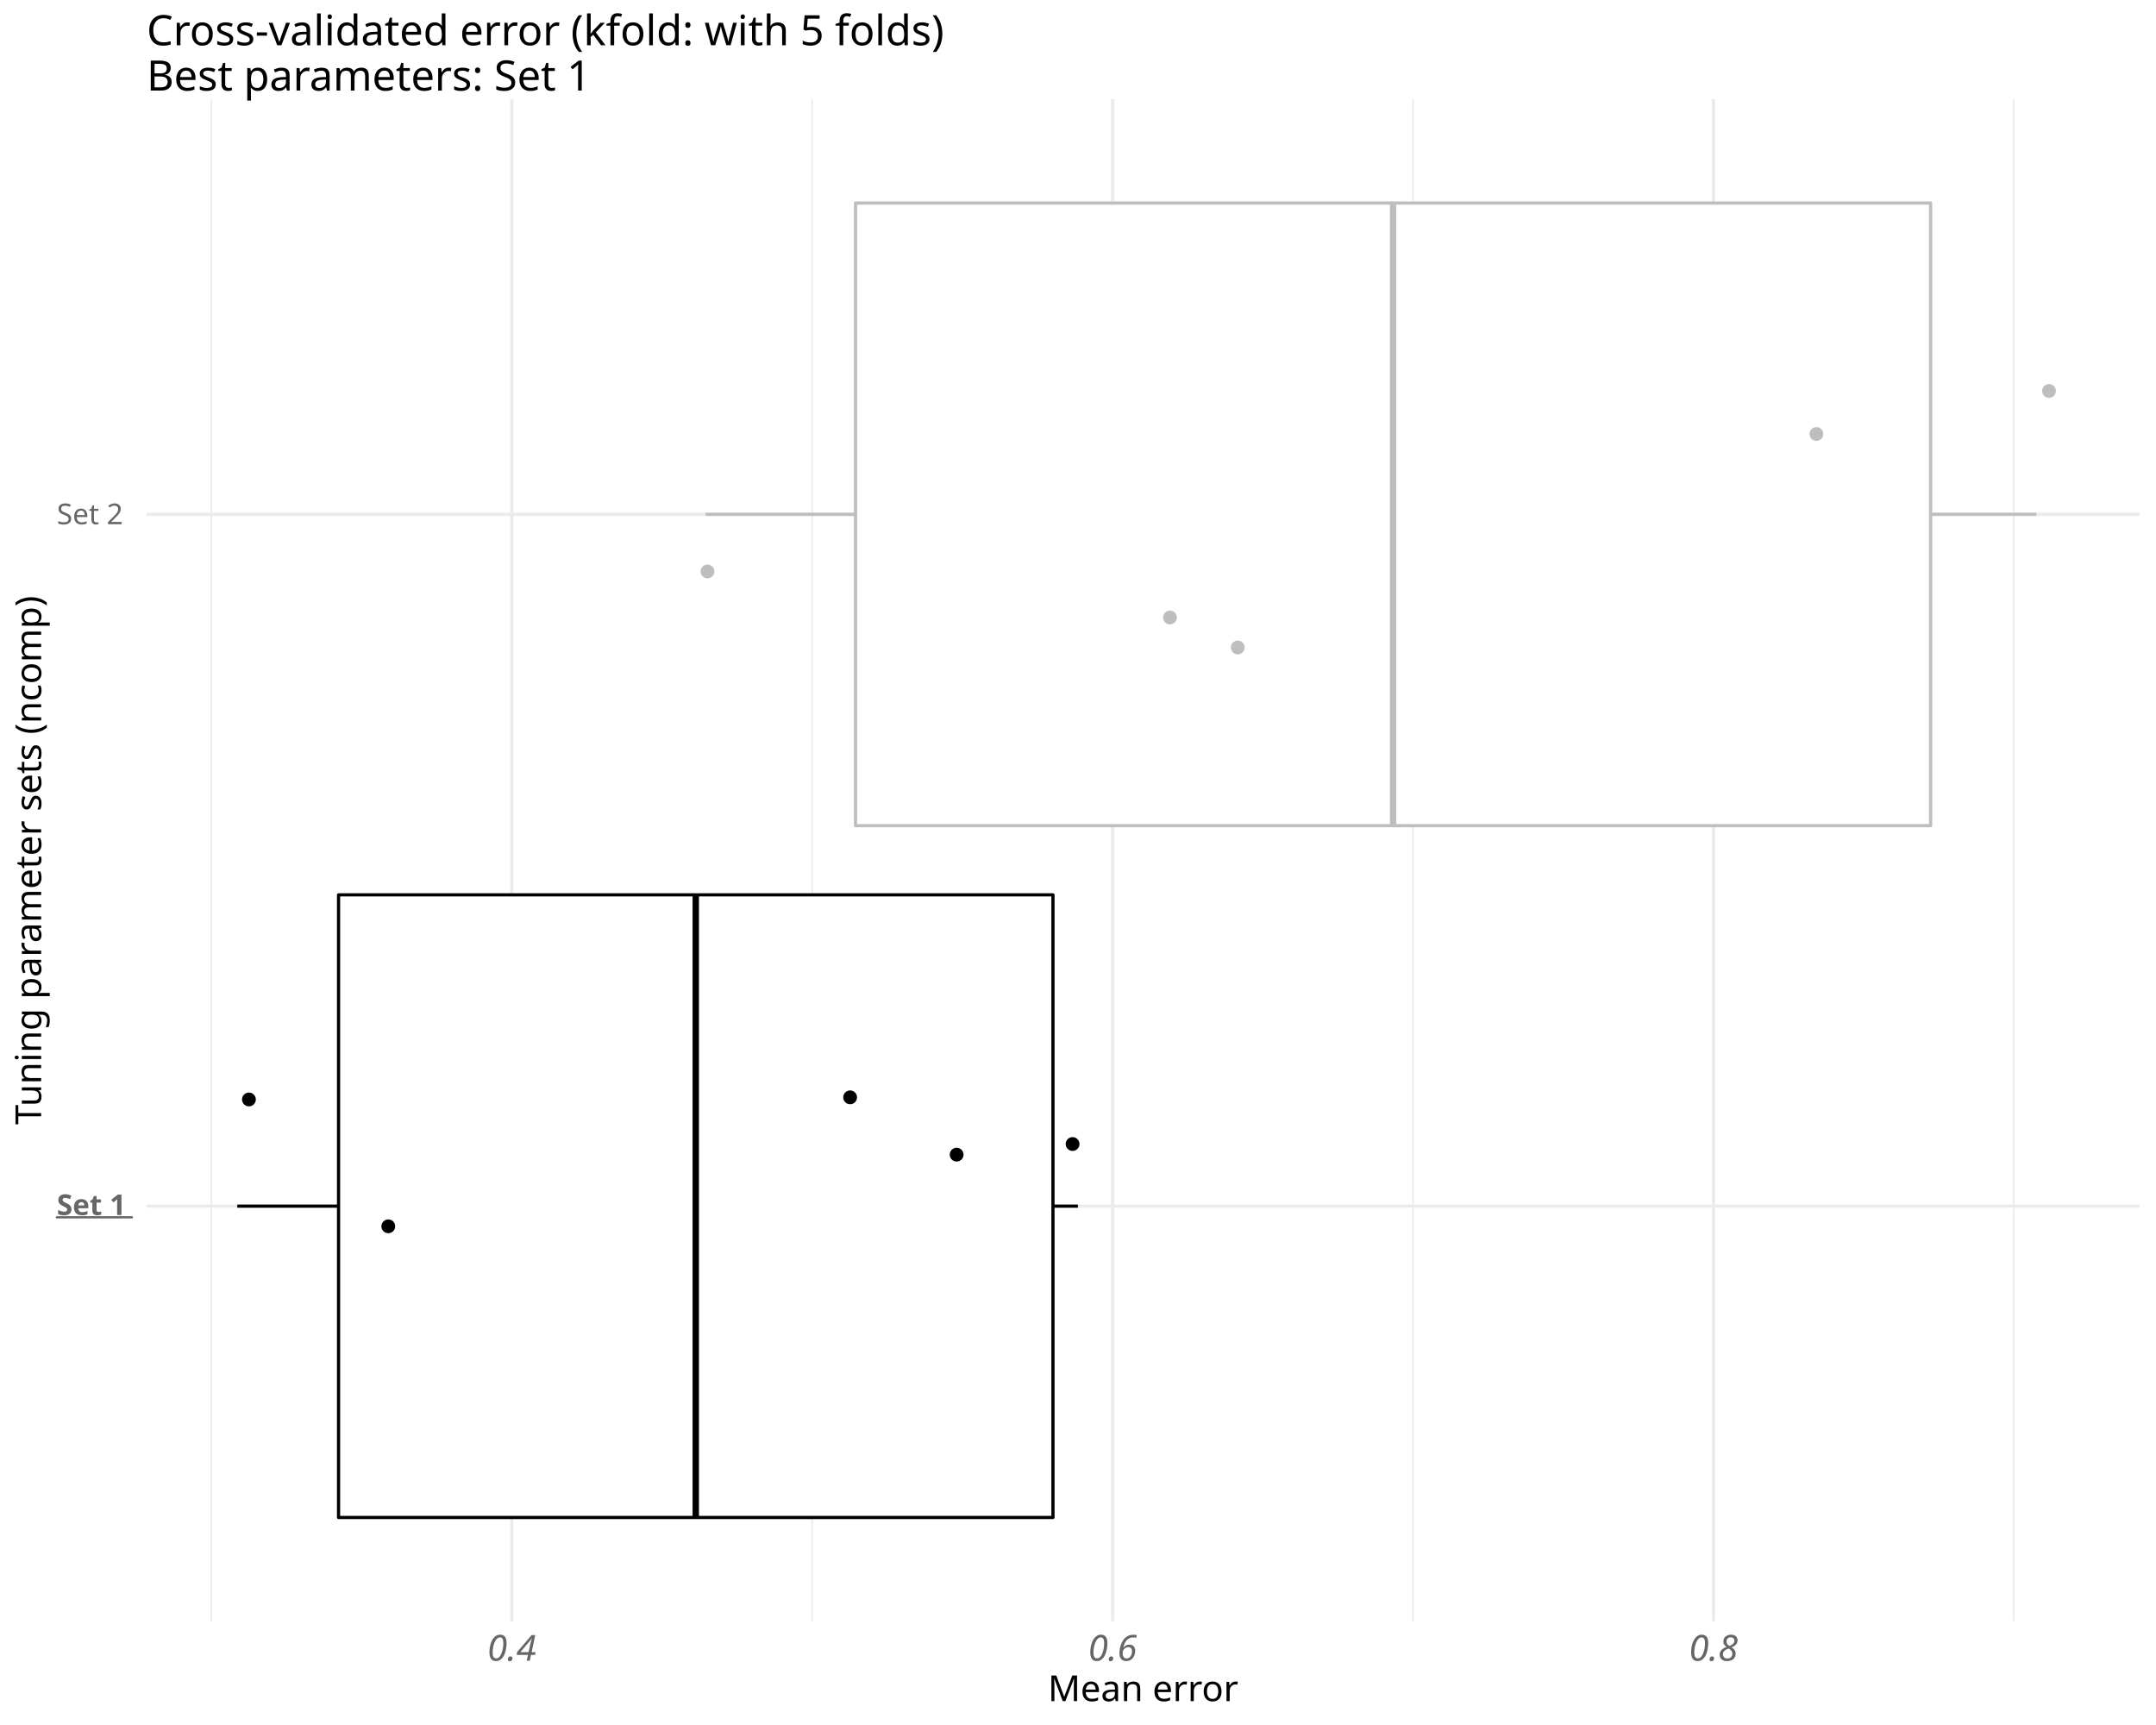
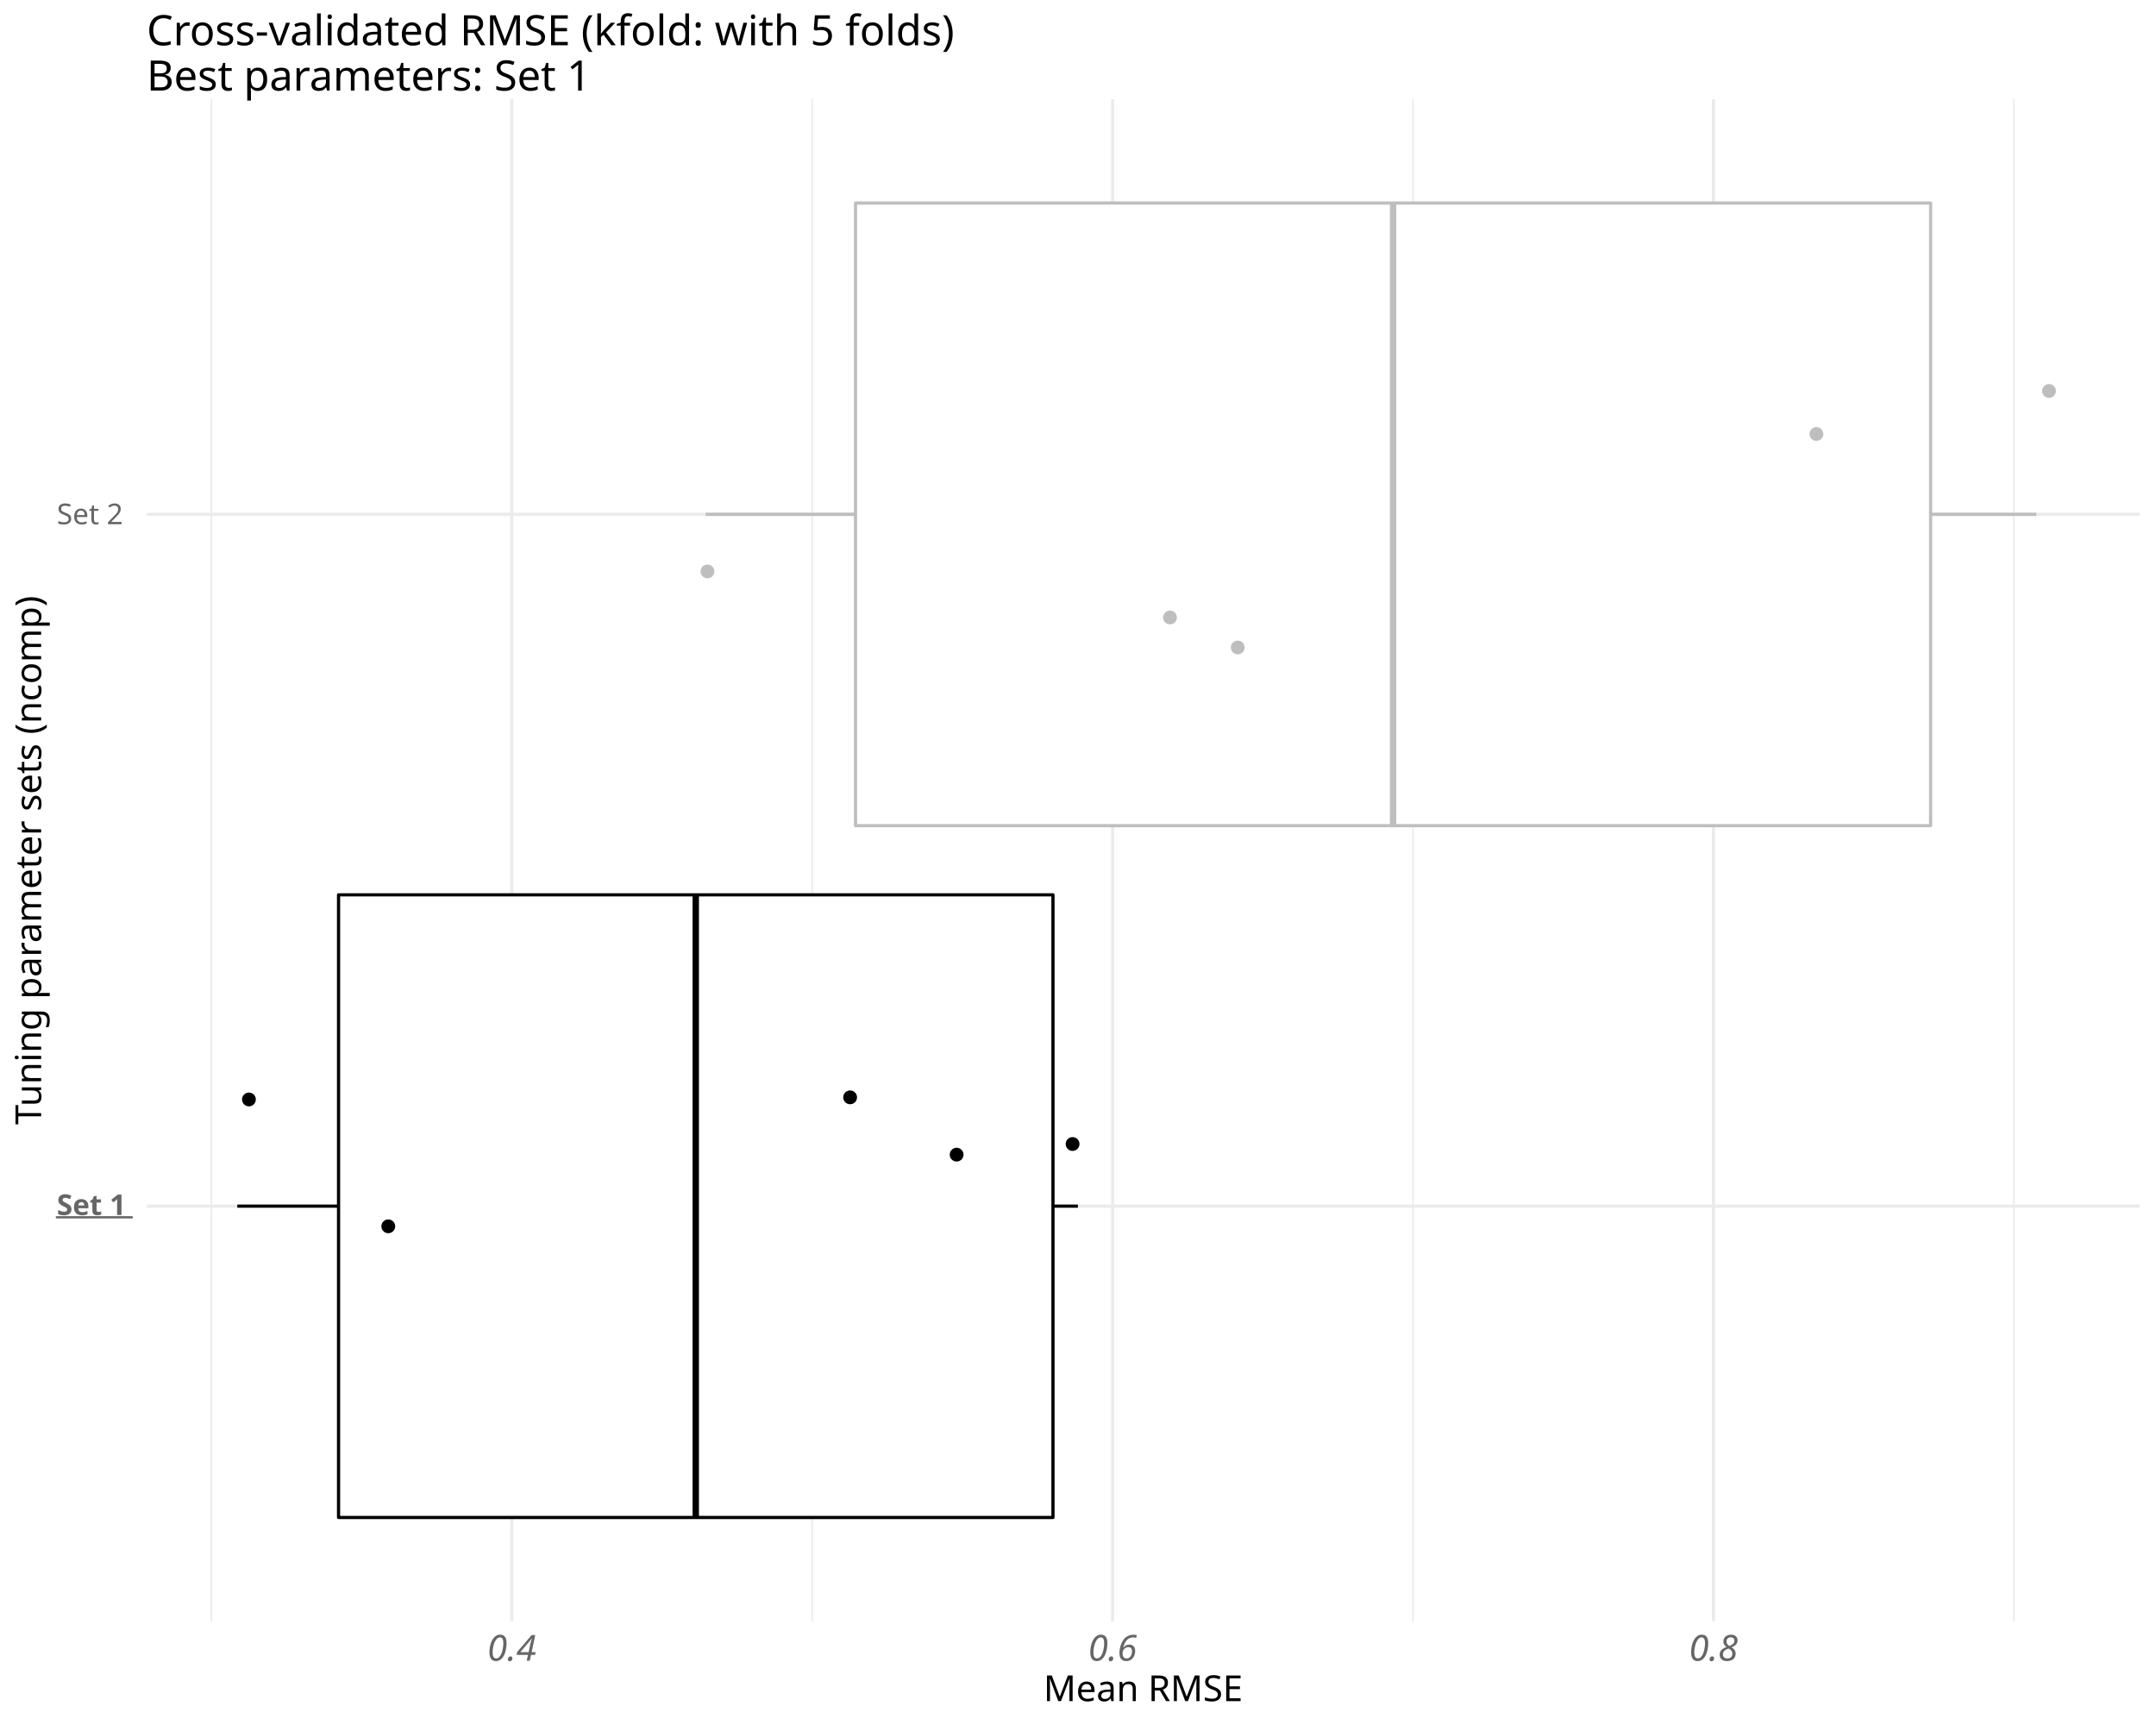
<svg xmlns="http://www.w3.org/2000/svg" class="svglite" data-engine-version="2.0" width="720.00pt" height="576.00pt" viewBox="0 0 720.00 576.00">
  <defs>
    <style type="text/css">
    .svglite line, .svglite polyline, .svglite polygon, .svglite path, .svglite rect, .svglite circle {
      fill: none;
      stroke: #000000;
      stroke-linecap: round;
      stroke-linejoin: round;
      stroke-miterlimit: 10.00;
    }
  </style>
  </defs>
  <rect width="100%" height="100%" style="stroke: none; fill: #FFFFFF;" />
  <defs>
    <clipPath id="cpMC4wMHw3MjAuMDB8MC4wMHw1NzYuMDA=">
      <rect x="0.00" y="0.00" width="720.00" height="576.00" />
    </clipPath>
  </defs>
  <g clip-path="url(#cpMC4wMHw3MjAuMDB8MC4wMHw1NzYuMDA=)">
</g>
  <defs>
    <clipPath id="cpNDguOTl8NzE0LjUyfDMzLjE0fDU0MS4zNQ==">
      <rect x="48.99" y="33.14" width="665.54" height="508.21" />
    </clipPath>
  </defs>
  <g clip-path="url(#cpNDguOTl8NzE0LjUyfDMzLjE0fDU0MS4zNQ==)">
    <polyline points="70.58,541.35 70.58,33.14 " style="stroke-width: 0.53; stroke: #EBEBEB; stroke-linecap: butt;" />
    <polyline points="271.23,541.35 271.23,33.14 " style="stroke-width: 0.53; stroke: #EBEBEB; stroke-linecap: butt;" />
    <polyline points="471.88,541.35 471.88,33.14 " style="stroke-width: 0.53; stroke: #EBEBEB; stroke-linecap: butt;" />
    <polyline points="672.53,541.35 672.53,33.14 " style="stroke-width: 0.53; stroke: #EBEBEB; stroke-linecap: butt;" />
    <polyline points="48.99,402.75 714.52,402.75 " style="stroke-width: 1.07; stroke: #EBEBEB; stroke-linecap: butt;" />
    <polyline points="48.99,171.74 714.52,171.74 " style="stroke-width: 1.07; stroke: #EBEBEB; stroke-linecap: butt;" />
    <polyline points="170.91,541.35 170.91,33.14 " style="stroke-width: 1.07; stroke: #EBEBEB; stroke-linecap: butt;" />
    <polyline points="371.56,541.35 371.56,33.14 " style="stroke-width: 1.07; stroke: #EBEBEB; stroke-linecap: butt;" />
    <polyline points="572.21,541.35 572.21,33.14 " style="stroke-width: 1.07; stroke: #EBEBEB; stroke-linecap: butt;" />
    <line x1="351.64" y1="402.75" x2="359.97" y2="402.75" style="stroke-width: 1.07; stroke-linecap: butt;" />
    <line x1="113.06" y1="402.75" x2="79.24" y2="402.75" style="stroke-width: 1.07; stroke-linecap: butt;" />
    <polygon points="351.64,506.70 113.06,506.70 113.06,298.80 351.64,298.80 351.64,506.70 " style="stroke-width: 1.07; fill: #FFFFFF;" />
    <line x1="232.35" y1="506.70" x2="232.35" y2="298.80" style="stroke-width: 2.13; stroke-linecap: butt;" />
    <line x1="644.73" y1="171.74" x2="680.03" y2="171.74" style="stroke-width: 1.07; stroke: #BEBEBE; stroke-linecap: butt;" />
    <line x1="285.70" y1="171.74" x2="235.64" y2="171.74" style="stroke-width: 1.07; stroke: #BEBEBE; stroke-linecap: butt;" />
    <polygon points="644.73,275.70 285.70,275.70 285.70,67.79 644.73,67.79 644.73,275.70 " style="stroke-width: 1.07; stroke: #BEBEBE; fill: #FFFFFF;" />
    <line x1="465.22" y1="275.70" x2="465.22" y2="67.79" style="stroke-width: 2.13; stroke: #BEBEBE; stroke-linecap: butt;" />
    <circle cx="283.90" cy="366.42" r="1.95" style="stroke-width: 0.71; fill: #000000;" />
    <circle cx="606.59" cy="144.91" r="1.95" style="stroke-width: 0.71; stroke: #BEBEBE; fill: #BEBEBE;" />
    <circle cx="358.19" cy="382.00" r="1.95" style="stroke-width: 0.71; fill: #000000;" />
    <circle cx="684.27" cy="130.55" r="1.95" style="stroke-width: 0.71; stroke: #BEBEBE; fill: #BEBEBE;" />
    <circle cx="319.47" cy="385.55" r="1.95" style="stroke-width: 0.71; fill: #000000;" />
    <circle cx="413.35" cy="216.20" r="1.95" style="stroke-width: 0.71; stroke: #BEBEBE; fill: #BEBEBE;" />
    <circle cx="83.13" cy="367.12" r="1.95" style="stroke-width: 0.71; fill: #000000;" />
    <circle cx="236.26" cy="190.81" r="1.95" style="stroke-width: 0.71; stroke: #BEBEBE; fill: #BEBEBE;" />
    <circle cx="129.67" cy="409.48" r="1.95" style="stroke-width: 0.71; fill: #000000;" />
    <circle cx="390.72" cy="206.19" r="1.95" style="stroke-width: 0.71; stroke: #BEBEBE; fill: #BEBEBE;" />
  </g>
  <g clip-path="url(#cpMC4wMHw3MjAuMDB8MC4wMHw1NzYuMDA=)">
    <text x="18.97" y="405.72" style="font-size: 9.60px; font-weight: bold; fill: #666666; font-family: sans;" textLength="25.08px" lengthAdjust="spacingAndGlyphs">Set  1</text>
    <polyline points="18.97,406.48 44.05,406.48 " style="stroke-width: 0.75; stroke: #666666;" />
    <text x="18.97" y="175.05" style="font-size: 9.60px; fill: #666666; font-family: sans;" textLength="25.08px" lengthAdjust="spacingAndGlyphs">Set  2</text>
    <text x="170.91" y="554.54" text-anchor="middle" style="font-size: 12.00px; font-style: italic; fill: #666666; font-family: sans;" textLength="16.68px" lengthAdjust="spacingAndGlyphs">0.4</text>
    <text x="371.56" y="554.54" text-anchor="middle" style="font-size: 12.00px; font-style: italic; fill: #666666; font-family: sans;" textLength="16.68px" lengthAdjust="spacingAndGlyphs">0.6</text>
    <text x="572.21" y="554.54" text-anchor="middle" style="font-size: 12.00px; font-style: italic; fill: #666666; font-family: sans;" textLength="16.68px" lengthAdjust="spacingAndGlyphs">0.8</text>
-     <text x="381.75" y="568.03" text-anchor="middle" style="font-size: 12.00px; font-family: sans;" textLength="58.69px" lengthAdjust="spacingAndGlyphs">Mean error</text>
+     <text x="381.75" y="568.03" text-anchor="middle" style="font-size: 12.00px; font-family: sans;" textLength="68.04px" lengthAdjust="spacingAndGlyphs">Mean RMSE</text>
    <text transform="translate(13.74,287.25) rotate(-90)" text-anchor="middle" style="font-size: 12.00px; font-family: sans;" textLength="167.43px" lengthAdjust="spacingAndGlyphs">Tuning parameter sets (ncomp)</text>
-     <text x="48.99" y="15.11" style="font-size: 14.00px; font-family: sans;" textLength="251.34px" lengthAdjust="spacingAndGlyphs">Cross-validated error (kfold: with 5 folds)</text>
+     <text x="48.99" y="15.11" style="font-size: 14.00px; font-family: sans;" textLength="262.24px" lengthAdjust="spacingAndGlyphs">Cross-validated RMSE (kfold: with 5 folds)</text>
    <text x="48.99" y="30.23" style="font-size: 14.00px; font-family: sans;" textLength="147.09px" lengthAdjust="spacingAndGlyphs">Best parameters: Set  1</text>
  </g>
</svg>
